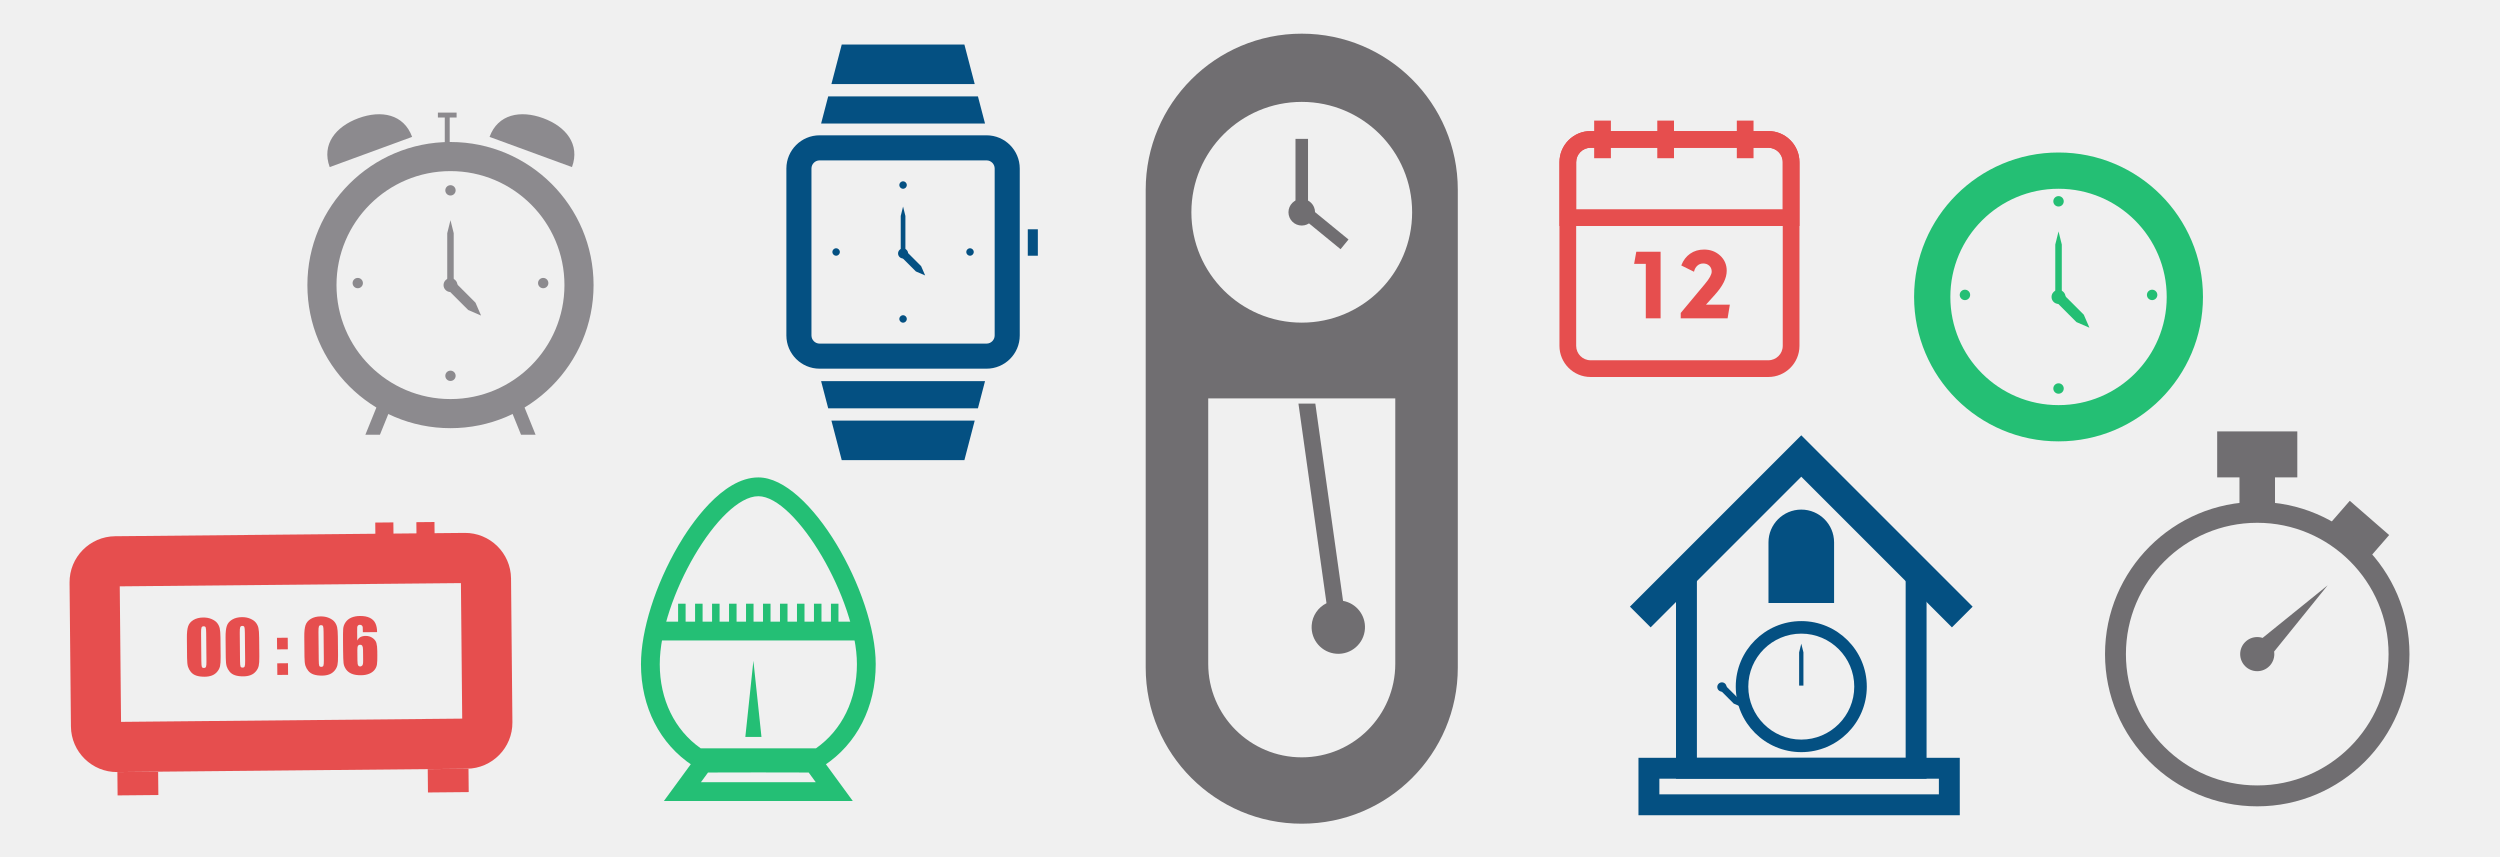
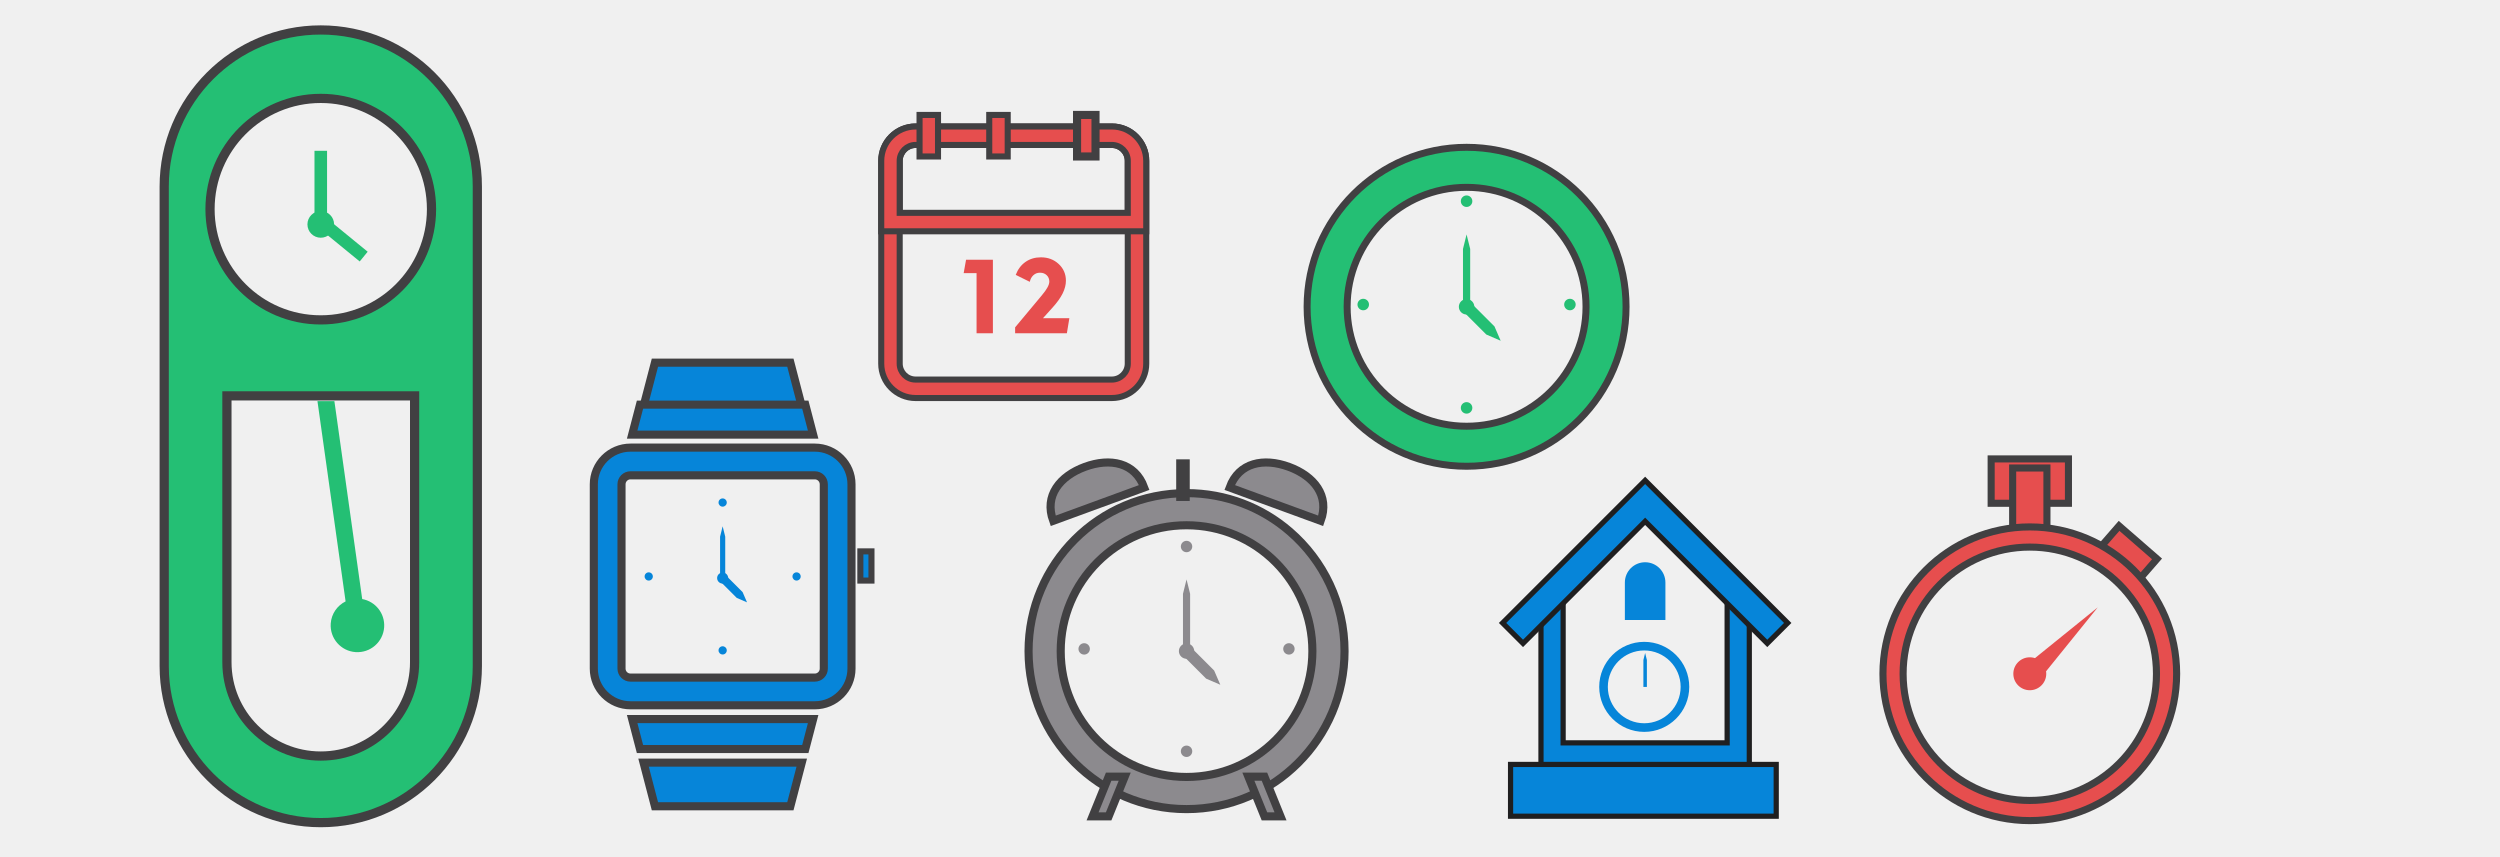
<svg xmlns="http://www.w3.org/2000/svg" id="master-artboard" viewBox="0 0 1361.909 466.473" version="1.1" x="0px" y="0px" width="1361.909px" height="466.473px" enable-background="new 0 0 1400 980">
  <rect id="ee-background" x="0" y="0" width="1361.909" height="466.473" style="fill: white; fill-opacity: 0; pointer-events: none;" />
-   <g transform="matrix(1, 0, 0, 1, 351.2864, 62.0747)">
-     <path d="M 856.555 172.937 H 900.203 V 197.986 H 856.555 V 172.937 Z" style="fill: rgb(112, 110, 113);" />
-     <path d="M 919.936 218.103 H 948.37 V 234.419 H 919.936 V 218.103 Z" transform="matrix(0.7542 0.6566 -0.6566 0.7542 378.1782 -557.7848)" style="fill: rgb(112, 110, 113);" />
-     <path d="M 868.7 178.061 H 888.056 V 220.379 H 868.7 V 178.061 Z" style="fill: rgb(112, 110, 113);" />
-     <path d="M878.379,377.19c-45.726,0-82.927-37.2-82.927-82.925s37.201-82.927,82.927-82.927s82.926,37.202,82.926,82.927    S924.104,377.19,878.379,377.19z M878.379,222.724c-39.45,0-71.542,32.093-71.542,71.541c0,39.448,32.092,71.539,71.542,71.539    c39.445,0,71.539-32.091,71.539-71.539C949.918,254.816,917.824,222.724,878.379,222.724z" style="fill: rgb(112, 110, 113);" />
-     <path d="M 916.738 256.78 L 876.84 289.035 L 880.66 292.859 L 884.485 296.684 Z" style="fill: rgb(112, 110, 113);" />
-     <path d="M 887.675 294.265 A 9.298 9.298 0 0 1 878.377 303.563 A 9.298 9.298 0 0 1 869.079 294.265 A 9.298 9.298 0 0 1 878.377 284.967 A 9.298 9.298 0 0 1 887.675 294.265 Z" style="fill: rgb(112, 110, 113);" />
+   <g transform="matrix(0.9646662, 0, 0, 0.9646662, 258.4171, 83.17626)">
+     <path d="M 856.555 172.937 H 900.203 V 197.986 H 856.555 V 172.937 Z" style="fill: rgb(230, 78, 78); stroke: rgb(65, 64, 66); stroke-width: 4;" />
+     <path d="M 919.936 218.103 H 948.37 V 234.419 H 919.936 V 218.103 Z" transform="matrix(0.7542 0.6566 -0.6566 0.7542 378.1782 -557.7848)" style="fill: rgb(230, 78, 78); stroke: rgb(65, 64, 66); stroke-width: 4;" />
+     <path d="M 868.7 178.061 H 888.056 V 220.379 H 868.7 V 178.061 Z" style="fill: rgb(230, 78, 78); stroke: rgb(65, 64, 66); stroke-width: 4;" />
+     <path d="M878.379,377.19c-45.726,0-82.927-37.2-82.927-82.925s37.201-82.927,82.927-82.927s82.926,37.202,82.926,82.927    S924.104,377.19,878.379,377.19z M878.379,222.724c-39.45,0-71.542,32.093-71.542,71.541c0,39.448,32.092,71.539,71.542,71.539    c39.445,0,71.539-32.091,71.539-71.539C949.918,254.816,917.824,222.724,878.379,222.724z" style="fill: rgb(230, 78, 78); stroke: rgb(65, 64, 66); stroke-width: 4;" />
+     <path d="M 916.738 256.78 L 876.84 289.035 L 880.66 292.859 L 884.485 296.684 Z" style="fill: rgb(230, 78, 78); stroke: rgb(65, 64, 66); stroke-width: 0;" />
+     <path d="M 887.675 294.265 A 9.298 9.298 0 0 1 878.377 303.563 A 9.298 9.298 0 0 1 869.079 294.265 A 9.298 9.298 0 0 1 878.377 284.967 A 9.298 9.298 0 0 1 887.675 294.265 Z" style="fill: rgb(230, 78, 78); stroke: rgb(65, 64, 66); stroke-width: 0;" />
+     <path d="M 894.272 278.18" style="fill: rgb(230, 78, 78); fill-opacity: 1; stroke: rgb(65, 64, 66); stroke-opacity: 1; stroke-width: 0; paint-order: fill;" />
  </g>
-   <path d="M 371.92 709.775 L 367.033 755.88 L 371.92 755.88 L 376.808 755.88 Z" transform="matrix(0.8992447, 0, 0, 0.8992447, 75.97645, -278.27)" style="fill: rgb(36, 191, 117);" />
-   <path d="M413.291,774.162h-76.751l-1.423-0.937c-19.896-13.082-31.306-35.465-31.306-61.407c0-20.426,8.667-47.949,22.619-71.826    c7.26-12.424,26.517-41.322,48.487-41.322c31.382,0,71.105,70.154,71.105,113.148c0,25.942-11.411,48.325-31.307,61.407    L413.291,774.162z M339.993,762.775h69.846c15.783-11.061,24.797-29.531,24.797-50.957c0-38.995-36.837-101.763-59.72-101.763    c-23.441,0-59.72,61.818-59.72,101.763C315.196,733.242,324.21,751.713,339.993,762.775z" transform="matrix(0.8992447, 0, 0, 0.8992447, 75.97645, -278.27)" style="fill: rgb(36, 191, 117);" />
-   <path d="M432.139,794.7H317.692l20.946-28.631l36.267-0.073l36.289,0.073L432.139,794.7z M340.128,783.315h69.575l-4.296-5.873    l-30.502-0.061l-30.48,0.061L340.128,783.315z" transform="matrix(0.8992447, 0, 0, 0.8992447, 75.97645, -278.27)" style="fill: rgb(36, 191, 117);" />
-   <path d="M 311.896 686.054 H 437.856 V 697.44 H 311.896 V 686.054 Z" transform="matrix(0.8992447, 0, 0, 0.8992447, 75.97645, -278.27)" style="fill: rgb(36, 191, 117);" />
-   <path d="M 326.301 675.174 H 330.855 V 688.146 H 326.301 V 675.174 Z" transform="matrix(0.8992447, 0, 0, 0.8992447, 75.97645, -278.27)" style="fill: rgb(36, 191, 117);" />
-   <path d="M 336.589 675.174 H 341.143 V 688.146 H 336.589 V 675.174 Z" transform="matrix(0.8992447, 0, 0, 0.8992447, 75.97645, -278.27)" style="fill: rgb(36, 191, 117);" />
-   <path d="M 346.878 675.174 H 351.433 V 688.146 H 346.878 V 675.174 Z" transform="matrix(0.8992447, 0, 0, 0.8992447, 75.97645, -278.27)" style="fill: rgb(36, 191, 117);" />
-   <path d="M 357.167 675.174 H 361.721 V 688.146 H 357.167 V 675.174 Z" transform="matrix(0.8992447, 0, 0, 0.8992447, 75.97645, -278.27)" style="fill: rgb(36, 191, 117);" />
-   <path d="M 367.455 675.174 H 372.009 V 688.146 H 367.455 V 675.174 Z" transform="matrix(0.8992447, 0, 0, 0.8992447, 75.97645, -278.27)" style="fill: rgb(36, 191, 117);" />
-   <path d="M 377.744 675.174 H 382.298 V 688.146 H 377.744 V 675.174 Z" transform="matrix(0.8992447, 0, 0, 0.8992447, 75.97645, -278.27)" style="fill: rgb(36, 191, 117);" />
-   <path d="M 388.032 675.174 H 392.587 V 688.146 H 388.032 V 675.174 Z" transform="matrix(0.8992447, 0, 0, 0.8992447, 75.97645, -278.27)" style="fill: rgb(36, 191, 117);" />
-   <path d="M 398.32 675.174 H 402.875 V 688.146 H 398.32 V 675.174 Z" transform="matrix(0.8992447, 0, 0, 0.8992447, 75.97645, -278.27)" style="fill: rgb(36, 191, 117);" />
-   <path d="M 408.608 675.174 H 413.162 V 688.146 H 408.608 V 675.174 Z" transform="matrix(0.8992447, 0, 0, 0.8992447, 75.97645, -278.27)" style="fill: rgb(36, 191, 117);" />
-   <path d="M 418.897 675.174 H 423.451 V 688.146 H 418.897 V 675.174 Z" transform="matrix(0.8992447, 0, 0, 0.8992447, 75.97645, -278.27)" style="fill: rgb(36, 191, 117);" />
-   <g transform="matrix(1, 0, 0, 1, -347.0539, 111.4523)">
-     <path d="M601.385,307.327l-190.406,1.814c-13.811,0.131-25.154-10.999-25.286-24.811l-0.747-78.377     c-0.131-13.812,10.998-25.155,24.809-25.287l190.407-1.813c13.811-0.131,25.154,10.997,25.286,24.809l0.747,78.377     C626.326,295.853,615.197,307.196,601.385,307.327z M412.996,281.796l185.852-1.772l-0.703-73.823l-185.853,1.77L412.996,281.796     z" style="fill: rgb(230, 78, 78);" />
+   <path d="M 685.35 473.973 A 7.24 7.24 0 0 1 678.11 481.213 A 7.24 7.24 0 0 1 670.87 473.973 A 7.24 7.24 0 0 1 678.11 466.733 A 7.24 7.24 0 0 1 685.35 473.973 Z" transform="matrix(1.003336, 0, 0, 1.003336, -505.6302, -353.3134)" style="fill: rgb(36, 191, 116);" />
+   <path d="M 699.252 494.097 L 674.696 474.013 L 674.696 434 L 681.527 434 L 681.527 470.775 L 703.578 488.808 Z" transform="matrix(1.003336, 0, 0, 1.003336, -505.6302, -353.3134)" style="fill: rgb(36, 191, 116);" />
+   <path d="M678.11,376.681c-46.951,0-85.009,38.06-85.009,85.01v71.834v116.691v71.836c0,46.95,38.059,85.01,85.009,85.01   c46.952,0,85.01-38.06,85.01-85.01v-71.836V533.525v-71.834C763.12,414.74,725.062,376.681,678.11,376.681z M729.061,719.962   c0,28.14-22.812,50.951-50.951,50.951s-50.951-22.812-50.951-50.951v-144.6h101.901V719.962z M678.11,534.103   c-33.208,0-60.127-26.922-60.127-60.129c0-33.21,26.92-60.129,60.127-60.129c33.209,0,60.13,26.919,60.13,60.129   C738.24,507.181,711.319,534.103,678.11,534.103z" transform="matrix(1.003336, 0, 0, 1.003336, -505.6302, -361.6186)" style="fill: rgb(36, 191, 116); stroke: rgb(65, 64, 66); stroke-width: 5;" />
+   <path d="M700.61,685.675l-15.105-107.464h-9.199l15.283,108.736c-4.496,2.226-7.722,6.703-8.078,12.066   c-0.531,8.012,5.533,14.939,13.545,15.469c8.013,0.534,14.937-5.53,15.471-13.543C713.022,693.479,707.799,686.967,700.61,685.675z   " transform="matrix(1.003336, 0, 0, 1.003336, -505.6302, -361.6186)" style="fill: rgb(36, 191, 116);" />
+   <path d="M1124.236,380.752c-50.469,0-91.383,40.913-91.383,91.382s40.914,91.382,91.383,91.382    c50.468,0,91.382-40.913,91.382-91.382S1174.704,380.752,1124.236,380.752z M1124.236,540.578    c-37.8,0-68.444-30.642-68.444-68.444c0-37.802,30.645-68.443,68.444-68.443s68.443,30.641,68.443,68.443    C1192.68,509.937,1162.036,540.578,1124.236,540.578z" transform="matrix(0.9507042, 0, 0, 0.9507042, -269.8756, -281.7373)" style="fill: rgb(36, 191, 116); stroke: rgb(65, 64, 66); stroke-width: 4;" />
+   <path d="M 1128.665 472.134 A 4.429 4.429 0 0 1 1124.236 476.563 A 4.429 4.429 0 0 1 1119.807 472.134 A 4.429 4.429 0 0 1 1124.236 467.705 A 4.429 4.429 0 0 1 1128.665 472.134 Z" transform="matrix(0.9507042, 0, 0, 0.9507042, -269.8756, -281.7373)" style="fill: rgb(36, 191, 116); stroke: rgb(65, 64, 66); stroke-width: 0;" />
+   <path d="M1127.536,411.634c0,1.821-1.479,3.3-3.3,3.3c-1.819,0-3.301-1.479-3.301-3.3c0-1.819,1.481-3.298,3.301-3.298    C1126.058,408.336,1127.536,409.814,1127.536,411.634z" transform="matrix(0.9507042, 0, 0, 0.9507042, -269.8756, -281.7373)" style="fill: rgb(36, 191, 116); stroke: rgb(65, 64, 66); stroke-width: 0;" />
+   <path d="M1127.536,530.068c0,1.821-1.479,3.3-3.3,3.3c-1.819,0-3.301-1.479-3.301-3.3s1.481-3.298,3.301-3.298    C1126.058,526.771,1127.536,528.247,1127.536,530.068z" transform="matrix(0.9507042, 0, 0, 0.9507042, -269.8756, -281.7373)" style="fill: rgb(36, 191, 116); stroke: rgb(65, 64, 66); stroke-width: 0;" />
+   <path d="M1183.455,474.149c-1.823,0-3.3-1.477-3.3-3.3c0-1.819,1.477-3.296,3.3-3.296c1.819,0,3.296,1.477,3.296,3.296    C1186.751,472.672,1185.274,474.149,1183.455,474.149z" transform="matrix(0.9507042, 0, 0, 0.9507042, -269.8756, -281.7373)" style="fill: rgb(36, 191, 116); stroke: rgb(65, 64, 66); stroke-width: 0;" />
+   <path d="M1065.021,474.149c-1.824,0-3.301-1.477-3.301-3.3c0-1.819,1.477-3.296,3.301-3.296c1.818,0,3.295,1.477,3.295,3.296    C1068.316,472.672,1066.84,474.149,1065.021,474.149z" transform="matrix(0.9507042, 0, 0, 0.9507042, -269.8756, -281.7373)" style="fill: rgb(36, 191, 116); stroke: rgb(65, 64, 66); stroke-width: 0;" />
+   <path d="M 1124.236 430.674 L 1122.173 438.995 L 1122.173 470.851 L 1124.236 470.851 L 1126.3 470.851 L 1126.3 438.995 Z" transform="matrix(0.9507042, 0, 0, 0.9507042, -269.8756, -281.7373)" style="fill: rgb(36, 191, 116); stroke: rgb(65, 64, 66); stroke-width: 0;" />
+   <path d="M 1143.77 491.599 L 1140.219 483.382 L 1126.836 469.999 L 1124.503 472.33 L 1122.173 474.665 L 1135.555 488.045 Z" transform="matrix(0.9507042, 0, 0, 0.9507042, -269.8756, -281.7373)" style="fill: rgb(36, 191, 116); stroke: rgb(65, 64, 66); stroke-width: 0;" />
+   <path d="M 262.333 387.728 C 219.283 387.728 184.382 422.628 184.382 465.679 C 184.382 508.729 219.282 543.629 262.333 543.629 C 305.383 543.629 340.284 508.729 340.284 465.679 C 340.283 442.113 329.826 420.99 313.299 406.697 C 299.633 394.878 281.818 387.728 262.333 387.728 Z M 262.333 527.771 C 228.041 527.771 200.242 499.971 200.242 465.678 C 200.242 431.385 228.041 403.585 262.333 403.585 C 296.625 403.585 324.424 431.385 324.424 465.678 C 324.424 499.971 296.625 527.771 262.333 527.771 Z" transform="matrix(1.104116, 0, 0, 1.104116, 356.7402, -159.459)" style="fill: rgb(140, 138, 142); stroke: rgb(65, 64, 66); stroke-width: 4;" />
+   <path d="M 266.111 465.678 A 3.778 3.778 0 0 1 262.333 469.456 A 3.778 3.778 0 0 1 258.555 465.678 A 3.778 3.778 0 0 1 262.333 461.9 A 3.778 3.778 0 0 1 266.111 465.678 Z" transform="matrix(1.104116, 0, 0, 1.104116, 356.7402, -159.459)" style="fill: rgb(140, 138, 142); stroke: rgb(65, 64, 66); stroke-width: 0;" />
+   <path d="M 265.146 414.071 A 2.814 2.814 0 0 1 262.332 416.885 A 2.814 2.814 0 0 1 259.518 414.071 A 2.814 2.814 0 0 1 262.332 411.257 A 2.814 2.814 0 0 1 265.146 414.071 Z" transform="matrix(1.104116, 0, 0, 1.104116, 356.7402, -159.459)" style="fill: rgb(140, 138, 142); stroke: rgb(65, 64, 66); stroke-width: 0;" />
+   <path d="M 265.146 515.098 A 2.814 2.814 0 0 1 262.332 517.912 A 2.814 2.814 0 0 1 259.518 515.098 A 2.814 2.814 0 0 1 262.332 512.284 A 2.814 2.814 0 0 1 265.146 515.098 Z" transform="matrix(1.104116, 0, 0, 1.104116, 356.7402, -159.459)" style="fill: rgb(140, 138, 142); stroke: rgb(65, 64, 66); stroke-width: 0;" />
+   <path d="M312.846,467.397c-1.554,0-2.814-1.258-2.814-2.815c0-1.552,1.26-2.811,2.814-2.811s2.813,1.258,2.813,2.811    C315.659,466.139,314.399,467.397,312.846,467.397z" transform="matrix(1.104116, 0, 0, 1.104116, 356.7402, -159.459)" style="fill: rgb(140, 138, 142); stroke: rgb(65, 64, 66); stroke-width: 0;" />
+   <path d="M211.82,467.397c-1.554,0-2.814-1.258-2.814-2.815c0-1.552,1.26-2.811,2.814-2.811c1.552,0,2.813,1.258,2.813,2.811    C214.633,466.139,213.372,467.397,211.82,467.397z" transform="matrix(1.104116, 0, 0, 1.104116, 356.7402, -159.459)" style="fill: rgb(140, 138, 142); stroke: rgb(65, 64, 66); stroke-width: 0;" />
+   <path d="M 262.333 430.313 L 260.571 437.41 L 260.571 464.584 L 262.333 464.584 L 264.095 464.584 L 264.095 437.41 Z" transform="matrix(1.104116, 0, 0, 1.104116, 356.7402, -159.459)" style="fill: rgb(140, 138, 142); stroke: rgb(65, 64, 66); stroke-width: 0;" />
+   <path d="M 278.994 482.281 L 275.965 475.274 L 264.55 463.857 L 262.56 465.846 L 260.571 467.838 L 271.987 479.25 Z" transform="matrix(1.104116, 0, 0, 1.104116, 356.7402, -159.459)" style="fill: rgb(140, 138, 142); stroke: rgb(65, 64, 66); stroke-width: 0;" />
+   <path d="M212.239,374.752c-12.398,4.546-20.244,14.248-15.702,26.646l44.901-16.451     C236.896,372.549,224.638,370.209,212.239,374.752z" transform="matrix(1.104116, 0, 0, 1.104116, 356.7402, -159.459)" style="fill: rgb(140, 138, 142); stroke: rgb(65, 64, 66); stroke-width: 4;" />
+   <path d="M312.823,374.752c12.398,4.546,20.244,14.248,15.701,26.646l-44.902-16.451     C288.165,372.549,300.423,370.209,312.823,374.752z" transform="matrix(1.104116, 0, 0, 1.104116, 356.7402, -159.459)" style="fill: rgb(140, 138, 142); stroke: rgb(65, 64, 66); stroke-width: 4;" />
+   <path d="M 308.7 547.209 L 300.771 547.209 L 292.841 527.631 L 300.771 527.631 Z" transform="matrix(1.104116, 0, 0, 1.104116, 356.7402, -159.459)" style="fill: rgb(140, 138, 142); stroke: rgb(65, 64, 66); stroke-width: 4;" />
+   <path d="M 215.965 547.209 L 223.896 547.209 L 231.823 527.631 L 223.896 527.631 Z" transform="matrix(1.104116, 0, 0, 1.104116, 356.7402, -159.459)" style="fill: rgb(140, 138, 142); stroke: rgb(65, 64, 66); stroke-width: 4;" />
+   <path d="M 259.227 373.056 H 261.913 V 389.59 H 259.227 V 373.056 Z" transform="matrix(1.104116, 0, 0, 1.104116, 356.7402, -159.459)" style="fill: rgb(140, 138, 142); stroke: rgb(65, 64, 66); stroke-width: 4;" />
+   <path d="M950.233,768.078c-19.68,0-35.693-16.012-35.693-35.694s16.014-35.694,35.693-35.694    c19.683,0,35.697,16.012,35.697,35.694S969.916,768.078,950.233,768.078z M950.233,703.521c-15.913,0-28.862,12.947-28.862,28.862    c0,15.916,12.949,28.862,28.862,28.862c15.916,0,28.865-12.946,28.865-28.862C979.099,716.469,966.149,703.521,950.233,703.521z" transform="matrix(0.6870856, 0, 0, 0.6870856, 242.8281, -129.0329)" style="fill: rgb(6, 133, 217); stroke: rgb(31, 31, 32); stroke-width: 0; paint-order: stroke;" />
+   <path d="M 950.233 708.999 L 949.06 713.73 L 949.06 731.849 L 950.233 731.849 L 951.408 731.849 L 951.408 713.73 Z" transform="matrix(0.8106002, 0, 0, 0.8106002, 125.9502, -219.0032)" style="fill: rgb(6, 133, 217); stroke: rgb(31, 31, 32); stroke-width: 0; paint-order: stroke;" />
+   <path d="M 1018.481 782.549 L 881.988 782.549 L 881.988 669.537 L 893.373 669.537 L 893.373 771.162 L 1007.096 771.162 L 1007.096 673.547 L 1018.481 673.547 Z" transform="matrix(0.8106002, 0, 0, 0.8106002, 125.9502, -219.0032)" style="fill: rgb(6, 133, 217); stroke: rgb(31, 31, 32); stroke-width: 7; paint-order: stroke;" />
+   <path d="M 950.233 618.039 L 1032.3 700.105 L 1043.579 688.826 L 950.233 595.482 L 856.89 688.826 L 868.167 700.105 Z" transform="matrix(0.8106002, 0, 0, 0.8106002, 125.9502, -219.0032)" style="fill: rgb(6, 133, 217); stroke: rgb(31, 31, 32); stroke-width: 7; paint-order: stroke;" />
+   <path d="M950.233,635.949c-9.869,0-17.867,8.001-17.867,17.868v33.021h35.738v-33.021    C968.104,643.95,960.103,635.949,950.233,635.949z" transform="matrix(0.6180799, 0, 0, 0.6180799, 308.8897, -86.77297)" style="fill: rgb(6, 133, 217); stroke: rgb(31, 31, 32); stroke-width: 0; paint-order: stroke;" />
+   <path d="M 1036.578 802.453 L 861.54 802.453 L 861.54 771.162 L 1036.578 771.162 L 1036.578 802.453 Z" transform="matrix(-0.8106002, 0, 0, 0.8106002, 1664.565, -207.2466)" style="fill: rgb(6, 133, 217); stroke: rgb(31, 31, 32); stroke-width: 7; paint-order: stroke;" />
+   <g transform="matrix(1.104116, 0, 0, 1.104116, -115.2349, -233.1864)">
+     <path d="M460.921,493.681c-1.507,0-2.729,1.219-2.729,2.726c0,1.51,1.222,2.729,2.729,2.729s2.728-1.22,2.728-2.729     C463.648,494.899,462.428,493.681,460.921,493.681z" style="fill: rgb(6, 133, 217); stroke: rgb(65, 64, 66); stroke-width: 0;" />
+     <path d="M462.952,459.143c0,1.124-0.91,2.035-2.033,2.035c-1.121,0-2.031-0.912-2.031-2.035c0-1.121,0.911-2.03,2.031-2.03     C462.042,457.113,462.952,458.022,462.952,459.143z" style="fill: rgb(6, 133, 217); stroke: rgb(65, 64, 66); stroke-width: 0;" />
+     <path d="M 462.952 532.092 A 2.032 2.032 0 0 1 460.92 534.124 A 2.032 2.032 0 0 1 458.888 532.092 A 2.032 2.032 0 0 1 460.92 530.06 A 2.032 2.032 0 0 1 462.952 532.092 Z" style="fill: rgb(6, 133, 217); stroke: rgb(65, 64, 66); stroke-width: 0;" />
+     <path d="M497.395,497.649c-1.122,0-2.032-0.909-2.032-2.034c0-1.121,0.911-2.028,2.032-2.028c1.121,0,2.031,0.907,2.031,2.028     C499.426,496.74,498.516,497.649,497.395,497.649z" style="fill: rgb(6, 133, 217); stroke: rgb(65, 64, 66); stroke-width: 0;" />
+     <path d="M424.446,497.649c-1.122,0-2.031-0.909-2.031-2.034c0-1.121,0.91-2.028,2.031-2.028c1.121,0,2.032,0.907,2.032,2.028     C426.478,496.74,425.567,497.649,424.446,497.649z" style="fill: rgb(6, 133, 217); stroke: rgb(65, 64, 66); stroke-width: 0;" />
+     <path d="M 460.921 470.871 L 459.648 475.997 L 459.648 495.618 L 460.921 495.618 L 462.193 495.618 L 462.193 475.997 Z" style="fill: rgb(6, 133, 217); stroke: rgb(65, 64, 66); stroke-width: 0;" />
+     <path d="M 472.951 508.396 L 470.765 503.336 L 462.521 495.093 L 461.084 496.529 L 459.648 497.968 L 467.891 506.209 Z" style="fill: rgb(6, 133, 217); stroke: rgb(65, 64, 66); stroke-width: 0;" />
  </g>
-   <path d="M 411.039 309.036 H 433.241 V 321.739 H 411.039 V 309.036 Z" transform="matrix(1, -0.009500002, 0.009500002, 1, -350.0313, 115.4772)" style="fill: rgb(230, 78, 78);" />
-   <path d="M 580.11 307.423 H 602.312 V 320.128 H 580.11 V 307.423 Z" transform="matrix(1, -0.009500002, 0.009500002, 1, -350.0151, 117.0965)" style="fill: rgb(230, 78, 78);" />
-   <path d="M467.155,235.968l0.098,10.365c0.023,2.355-0.089,4.072-0.335,5.148c-0.246,1.076-0.768,2.088-1.564,3.028     c-0.797,0.941-1.763,1.624-2.899,2.042c-1.134,0.42-2.405,0.64-3.813,0.653c-1.856,0.018-3.4-0.185-4.632-0.6     c-1.232-0.416-2.217-1.077-2.956-1.979c-0.739-0.901-1.265-1.851-1.582-2.853c-0.316-1.003-0.485-2.595-0.506-4.784     l-0.102-10.846c-0.028-2.853,0.198-4.992,0.678-6.416c0.478-1.425,1.447-2.575,2.902-3.445c1.457-0.872,3.229-1.319,5.314-1.338     c1.701-0.016,3.228,0.267,4.578,0.852c1.349,0.581,2.359,1.299,3.034,2.148c0.673,0.852,1.133,1.812,1.38,2.884     C466.998,231.901,467.132,233.613,467.155,235.968z M459.375,233.433c-0.016-1.65-0.106-2.685-0.269-3.096     c-0.165-0.416-0.541-0.618-1.13-0.611c-0.575,0.004-0.954,0.229-1.135,0.669c-0.181,0.443-0.265,1.466-0.25,3.065l0.145,15.164     c0.019,1.804,0.115,2.889,0.291,3.26c0.176,0.369,0.553,0.549,1.129,0.545c0.576-0.007,0.951-0.225,1.125-0.663     c0.176-0.438,0.255-1.417,0.241-2.939L459.375,233.433z" transform="matrix(1, 0, 0, 1, -347.0539, 111.4523)" style="fill: rgb(230, 78, 78);" />
-   <path d="M488.229,235.768l0.098,10.365c0.023,2.355-0.088,4.071-0.334,5.148c-0.246,1.076-0.768,2.086-1.564,3.029     c-0.798,0.94-1.764,1.621-2.899,2.041c-1.134,0.421-2.405,0.641-3.813,0.654c-1.856,0.018-3.399-0.184-4.631-0.603     c-1.231-0.414-2.218-1.074-2.956-1.977c-0.739-0.9-1.266-1.852-1.583-2.853c-0.315-1.003-0.485-2.595-0.506-4.783l-0.102-10.846     c-0.028-2.853,0.198-4.992,0.678-6.418c0.477-1.425,1.446-2.573,2.903-3.442c1.457-0.872,3.227-1.319,5.313-1.339     c1.701-0.016,3.228,0.267,4.578,0.849c1.349,0.583,2.359,1.299,3.034,2.151c0.673,0.852,1.133,1.813,1.381,2.884     C488.072,231.701,488.206,233.413,488.229,235.768z M480.449,233.23c-0.015-1.65-0.105-2.682-0.269-3.095     s-0.541-0.616-1.129-0.612c-0.575,0.007-0.954,0.229-1.136,0.672c-0.181,0.442-0.263,1.463-0.249,3.062l0.145,15.164     c0.018,1.804,0.114,2.892,0.29,3.26c0.176,0.372,0.553,0.552,1.129,0.545c0.576-0.004,0.95-0.225,1.125-0.661     c0.175-0.438,0.256-1.418,0.242-2.942L480.449,233.23z" transform="matrix(1, 0, 0, 1, -347.0539, 111.4523)" style="fill: rgb(230, 78, 78);" />
-   <path d="M503.796,235.948l0.06,6.313l-5.853,0.056l-0.06-6.313L503.796,235.948z M503.929,249.845l0.061,6.333l-5.853,0.056     l-0.062-6.333L503.929,249.845z" transform="matrix(1, 0, 0, 1, -347.0539, 111.4523)" style="fill: rgb(230, 78, 78);" />
-   <path d="M531.107,235.361l0.098,10.365c0.023,2.355-0.089,4.069-0.334,5.146c-0.246,1.077-0.768,2.089-1.564,3.029     c-0.797,0.94-1.764,1.623-2.899,2.044c-1.133,0.417-2.404,0.638-3.812,0.651c-1.856,0.018-3.4-0.185-4.632-0.6     c-1.232-0.416-2.218-1.077-2.957-1.979c-0.738-0.9-1.265-1.85-1.582-2.853c-0.316-1.002-0.485-2.595-0.506-4.783l-0.102-10.845     c-0.028-2.853,0.198-4.993,0.678-6.416c0.477-1.426,1.446-2.575,2.903-3.445c1.457-0.872,3.228-1.319,5.314-1.338     c1.702-0.016,3.228,0.269,4.576,0.852c1.349,0.58,2.36,1.298,3.035,2.148c0.673,0.852,1.133,1.812,1.379,2.884     C530.95,231.292,531.083,233.006,531.107,235.361z M523.328,232.823c-0.015-1.65-0.105-2.684-0.269-3.095     c-0.164-0.416-0.54-0.618-1.129-0.611c-0.575,0.004-0.954,0.229-1.135,0.671c-0.182,0.44-0.264,1.463-0.25,3.063l0.145,15.164     c0.018,1.803,0.114,2.889,0.291,3.259c0.175,0.37,0.552,0.55,1.128,0.545c0.576-0.006,0.95-0.224,1.125-0.662     c0.174-0.438,0.255-1.417,0.241-2.94L523.328,232.823z" transform="matrix(1, 0, 0, 1, -347.0539, 111.4523)" style="fill: rgb(230, 78, 78);" />
-   <path d="M552.485,232.891l-7.754,0.073c-0.013-1.445-0.038-2.357-0.074-2.735c-0.037-0.374-0.192-0.689-0.469-0.943     c-0.279-0.253-0.654-0.375-1.127-0.372c-0.397,0.004-0.721,0.127-0.975,0.374c-0.254,0.244-0.398,0.56-0.432,0.943     c-0.036,0.382-0.047,1.156-0.037,2.321l0.048,4.952c0.389-0.834,0.964-1.465,1.729-1.887c0.763-0.423,1.708-0.639,2.834-0.65     c1.42-0.013,2.678,0.355,3.773,1.116c1.094,0.756,1.794,1.67,2.099,2.742c0.304,1.074,0.466,2.524,0.483,4.354l0.023,2.475     c0.021,2.177-0.047,3.794-0.203,4.859c-0.158,1.065-0.592,2.05-1.307,2.959c-0.713,0.908-1.698,1.619-2.954,2.128     c-1.255,0.512-2.722,0.776-4.397,0.792c-2.086,0.021-3.797-0.25-5.134-0.816c-1.336-0.563-2.372-1.381-3.104-2.457     c-0.732-1.072-1.167-2.204-1.298-3.394c-0.134-1.189-0.216-3.496-0.248-6.927l-0.041-4.299c-0.036-3.698-0.005-6.173,0.092-7.42     c0.096-1.248,0.529-2.431,1.299-3.552c0.77-1.121,1.827-1.966,3.173-2.535c1.345-0.569,2.899-0.863,4.666-0.878     c2.175-0.022,3.964,0.313,5.365,1.005c1.401,0.689,2.409,1.67,3.022,2.945C552.15,229.339,552.466,230.947,552.485,232.891z      M544.823,242.657c-0.009-1.101-0.139-1.853-0.384-2.259c-0.248-0.407-0.646-0.609-1.197-0.603     c-0.537,0.004-0.929,0.203-1.173,0.596c-0.248,0.392-0.365,1.156-0.354,2.295l0.054,5.624c0.014,1.37,0.14,2.266,0.38,2.687     c0.241,0.418,0.637,0.625,1.188,0.621c0.332-0.005,0.676-0.169,1.032-0.5c0.354-0.327,0.525-1.21,0.511-2.644L544.823,242.657z" transform="matrix(1, 0, 0, 1, -347.0539, 111.4523)" style="fill: rgb(230, 78, 78);" />
-   <path d="M 551.488 173.197 H 561.355 V 182.306 H 551.488 V 173.197 Z" transform="matrix(1, -0.009500002, 0.009500002, 1, -348.7091, 116.7194)" style="fill: rgb(230, 78, 78);" />
-   <path d="M 573.879 172.984 H 583.747 V 182.093 H 573.879 V 172.984 Z" transform="matrix(1, -0.009500002, 0.009500002, 1, -348.7059, 116.9305)" style="fill: rgb(230, 78, 78);" />
-   <path d="M 685.35 473.973 A 7.24 7.24 0 0 1 678.11 481.213 A 7.24 7.24 0 0 1 670.87 473.973 A 7.24 7.24 0 0 1 678.11 466.733 A 7.24 7.24 0 0 1 685.35 473.973 Z" transform="matrix(1, 0, 0, 1, 31.03738, -358.3402)" style="fill: rgb(112, 110, 113);" />
-   <path d="M 699.252 494.097 L 674.696 474.013 L 674.696 434 L 681.527 434 L 681.527 470.775 L 703.578 488.808 Z" transform="matrix(1, 0, 0, 1, 31.03738, -358.3402)" style="fill: rgb(112, 110, 113);" />
-   <path d="M678.11,376.681c-46.951,0-85.009,38.06-85.009,85.01v71.834v116.691v71.836c0,46.95,38.059,85.01,85.009,85.01   c46.952,0,85.01-38.06,85.01-85.01v-71.836V533.525v-71.834C763.12,414.74,725.062,376.681,678.11,376.681z M729.061,719.962   c0,28.14-22.812,50.951-50.951,50.951s-50.951-22.812-50.951-50.951v-144.6h101.901V719.962z M678.11,534.103   c-33.208,0-60.127-26.922-60.127-60.129c0-33.21,26.92-60.129,60.127-60.129c33.209,0,60.13,26.919,60.13,60.129   C738.24,507.181,711.319,534.103,678.11,534.103z" transform="matrix(1, 0, 0, 1, 31.03738, -358.3402)" style="fill: rgb(112, 110, 113);" />
-   <path d="M700.61,685.675l-15.105-107.464h-9.199l15.283,108.736c-4.496,2.226-7.722,6.703-8.078,12.066   c-0.531,8.012,5.533,14.939,13.545,15.469c8.013,0.534,14.937-5.53,15.471-13.543C713.022,693.479,707.799,686.967,700.61,685.675z   " transform="matrix(1, 0, 0, 1, 31.03738, -358.3402)" style="fill: rgb(112, 110, 113);" />
-   <path d="M1124.236,380.752c-50.469,0-91.383,40.913-91.383,91.382s40.914,91.382,91.383,91.382    c50.468,0,91.382-40.913,91.382-91.382S1174.704,380.752,1124.236,380.752z M1124.236,540.578    c-37.8,0-68.444-30.642-68.444-68.444c0-37.802,30.645-68.443,68.444-68.443s68.443,30.641,68.443,68.443    C1192.68,509.937,1162.036,540.578,1124.236,540.578z" transform="matrix(0.8610548, 0, 0, 0.8610548, 153.3856, -244.7726)" style="fill: rgb(36, 191, 116);" />
-   <path d="M 1128.665 472.134 A 4.429 4.429 0 0 1 1124.236 476.563 A 4.429 4.429 0 0 1 1119.807 472.134 A 4.429 4.429 0 0 1 1124.236 467.705 A 4.429 4.429 0 0 1 1128.665 472.134 Z" transform="matrix(0.8610548, 0, 0, 0.8610548, 153.3856, -244.7726)" style="fill: rgb(36, 191, 116);" />
-   <path d="M1127.536,411.634c0,1.821-1.479,3.3-3.3,3.3c-1.819,0-3.301-1.479-3.301-3.3c0-1.819,1.481-3.298,3.301-3.298    C1126.058,408.336,1127.536,409.814,1127.536,411.634z" transform="matrix(0.8610548, 0, 0, 0.8610548, 153.3856, -244.7726)" style="fill: rgb(36, 191, 116);" />
-   <path d="M1127.536,530.068c0,1.821-1.479,3.3-3.3,3.3c-1.819,0-3.301-1.479-3.301-3.3s1.481-3.298,3.301-3.298    C1126.058,526.771,1127.536,528.247,1127.536,530.068z" transform="matrix(0.8610548, 0, 0, 0.8610548, 153.3856, -244.7726)" style="fill: rgb(36, 191, 116);" />
-   <path d="M1183.455,474.149c-1.823,0-3.3-1.477-3.3-3.3c0-1.819,1.477-3.296,3.3-3.296c1.819,0,3.296,1.477,3.296,3.296    C1186.751,472.672,1185.274,474.149,1183.455,474.149z" transform="matrix(0.8610548, 0, 0, 0.8610548, 153.3856, -244.7726)" style="fill: rgb(36, 191, 116);" />
-   <path d="M1065.021,474.149c-1.824,0-3.301-1.477-3.301-3.3c0-1.819,1.477-3.296,3.301-3.296c1.818,0,3.295,1.477,3.295,3.296    C1068.316,472.672,1066.84,474.149,1065.021,474.149z" transform="matrix(0.8610548, 0, 0, 0.8610548, 153.3856, -244.7726)" style="fill: rgb(36, 191, 116);" />
-   <path d="M 1124.236 430.674 L 1122.173 438.995 L 1122.173 470.851 L 1124.236 470.851 L 1126.3 470.851 L 1126.3 438.995 Z" transform="matrix(0.8610548, 0, 0, 0.8610548, 153.3856, -244.7726)" style="fill: rgb(36, 191, 116);" />
-   <path d="M 1143.77 491.599 L 1140.219 483.382 L 1126.836 469.999 L 1124.503 472.33 L 1122.173 474.665 L 1135.555 488.045 Z" transform="matrix(0.8610548, 0, 0, 0.8610548, 153.3856, -244.7726)" style="fill: rgb(36, 191, 116);" />
-   <path d="M262.333,387.728c-43.05,0-77.951,34.9-77.951,77.951c0,43.05,34.9,77.95,77.951,77.95c43.05,0,77.951-34.9,77.951-77.95    C340.283,422.628,305.382,387.728,262.333,387.728z M262.333,527.771c-34.292,0-62.091-27.8-62.091-62.093    s27.799-62.093,62.091-62.093c34.292,0,62.091,27.8,62.091,62.093S296.625,527.771,262.333,527.771z" transform="matrix(1, 0, 0, 1, -16.92942, -310.3734)" style="fill: rgb(140, 138, 142);" />
-   <path d="M 266.111 465.678 A 3.778 3.778 0 0 1 262.333 469.456 A 3.778 3.778 0 0 1 258.555 465.678 A 3.778 3.778 0 0 1 262.333 461.9 A 3.778 3.778 0 0 1 266.111 465.678 Z" transform="matrix(1, 0, 0, 1, -16.92942, -310.3734)" style="fill: rgb(140, 138, 142);" />
-   <path d="M 265.146 414.071 A 2.814 2.814 0 0 1 262.332 416.885 A 2.814 2.814 0 0 1 259.518 414.071 A 2.814 2.814 0 0 1 262.332 411.257 A 2.814 2.814 0 0 1 265.146 414.071 Z" transform="matrix(1, 0, 0, 1, -16.92942, -310.3734)" style="fill: rgb(140, 138, 142);" />
-   <path d="M 265.146 515.098 A 2.814 2.814 0 0 1 262.332 517.912 A 2.814 2.814 0 0 1 259.518 515.098 A 2.814 2.814 0 0 1 262.332 512.284 A 2.814 2.814 0 0 1 265.146 515.098 Z" transform="matrix(1, 0, 0, 1, -16.92942, -310.3734)" style="fill: rgb(140, 138, 142);" />
-   <path d="M312.846,467.397c-1.554,0-2.814-1.258-2.814-2.815c0-1.552,1.26-2.811,2.814-2.811s2.813,1.258,2.813,2.811    C315.659,466.139,314.399,467.397,312.846,467.397z" transform="matrix(1, 0, 0, 1, -16.92942, -310.3734)" style="fill: rgb(140, 138, 142);" />
-   <path d="M211.82,467.397c-1.554,0-2.814-1.258-2.814-2.815c0-1.552,1.26-2.811,2.814-2.811c1.552,0,2.813,1.258,2.813,2.811    C214.633,466.139,213.372,467.397,211.82,467.397z" transform="matrix(1, 0, 0, 1, -16.92942, -310.3734)" style="fill: rgb(140, 138, 142);" />
-   <path d="M 262.333 430.313 L 260.571 437.41 L 260.571 464.584 L 262.333 464.584 L 264.095 464.584 L 264.095 437.41 Z" transform="matrix(1, 0, 0, 1, -16.92942, -310.3734)" style="fill: rgb(140, 138, 142);" />
-   <path d="M 278.994 482.281 L 275.965 475.274 L 264.55 463.857 L 262.56 465.846 L 260.571 467.838 L 271.987 479.25 Z" transform="matrix(1, 0, 0, 1, -16.92942, -310.3734)" style="fill: rgb(140, 138, 142);" />
-   <path d="M212.239,374.752c-12.398,4.546-20.244,14.248-15.702,26.646l44.901-16.451     C236.896,372.549,224.638,370.209,212.239,374.752z" transform="matrix(1, 0, 0, 1, -16.92942, -310.3734)" style="fill: rgb(140, 138, 142);" />
-   <path d="M312.823,374.752c12.398,4.546,20.244,14.248,15.701,26.646l-44.902-16.451     C288.165,372.549,300.423,370.209,312.823,374.752z" transform="matrix(1, 0, 0, 1, -16.92942, -310.3734)" style="fill: rgb(140, 138, 142);" />
-   <path d="M 308.7 547.209 L 300.771 547.209 L 292.841 527.631 L 300.771 527.631 Z" transform="matrix(1, 0, 0, 1, -16.92942, -310.3734)" style="fill: rgb(140, 138, 142);" />
-   <path d="M 215.965 547.209 L 223.896 547.209 L 231.823 527.631 L 223.896 527.631 Z" transform="matrix(1, 0, 0, 1, -16.92942, -310.3734)" style="fill: rgb(140, 138, 142);" />
-   <path d="M 255.476 371.712 H 265.667 V 374.396 H 255.476 V 371.712 Z" transform="matrix(1, 0, 0, 1, -16.92942, -310.3734)" style="fill: rgb(140, 138, 142);" />
-   <path d="M 259.227 373.056 H 261.913 V 389.59 H 259.227 V 373.056 Z" transform="matrix(1, 0, 0, 1, -16.92942, -310.3734)" style="fill: rgb(140, 138, 142);" />
-   <path d="M950.233,768.078c-19.68,0-35.693-16.012-35.693-35.694s16.014-35.694,35.693-35.694    c19.683,0,35.697,16.012,35.697,35.694S969.916,768.078,950.233,768.078z M950.233,703.521c-15.913,0-28.862,12.947-28.862,28.862    c0,15.916,12.949,28.862,28.862,28.862c15.916,0,28.865-12.946,28.865-28.862C979.099,716.469,966.149,703.521,950.233,703.521z" transform="matrix(1, 0, 0, 1, 31.03738, -358.3402)" style="fill: rgb(4, 80, 130);" />
-   <path d="M 909.512 732.58 A 2.52 2.52 0 0 1 906.992 735.1 A 2.52 2.52 0 0 1 904.472 732.58 A 2.52 2.52 0 0 1 906.992 730.06 A 2.52 2.52 0 0 1 909.512 732.58 Z" transform="matrix(1, 0, 0, 1, 31.03738, -358.3402)" style="fill: rgb(4, 80, 130);" />
-   <path d="M 950.233 708.999 L 949.06 713.73 L 949.06 731.849 L 950.233 731.849 L 951.408 731.849 L 951.408 713.73 Z" transform="matrix(1, 0, 0, 1, 31.03738, -358.3402)" style="fill: rgb(4, 80, 130);" />
-   <path d="M 918.104 743.651 L 916.083 738.977 L 908.472 731.365 L 907.144 732.69 L 905.82 734.019 L 913.43 741.628 Z" transform="matrix(1, 0, 0, 1, 31.03738, -358.3402)" style="fill: rgb(4, 80, 130);" />
-   <path d="M 950.233 618.039 L 1032.3 700.105 L 1043.579 688.826 L 950.233 595.482 L 856.89 688.826 L 868.167 700.105 Z" transform="matrix(1, 0, 0, 1, 31.03738, -358.3402)" style="fill: rgb(4, 80, 130);" />
-   <path d="M950.233,635.949c-9.869,0-17.867,8.001-17.867,17.868v33.021h35.738v-33.021    C968.104,643.95,960.103,635.949,950.233,635.949z" transform="matrix(1, 0, 0, 1, 31.03738, -358.3402)" style="fill: rgb(4, 80, 130);" />
-   <path d="M 1018.481 782.549 L 881.988 782.549 L 881.988 669.537 L 893.373 669.537 L 893.373 771.162 L 1007.096 771.162 L 1007.096 673.547 L 1018.481 673.547 Z" transform="matrix(1, 0, 0, 1, 31.03738, -358.3402)" style="fill: rgb(4, 80, 130);" />
-   <path d="M1036.578,802.453H861.54v-31.291h175.038V802.453z M872.926,791.067h152.268v-8.519H872.926V791.067z" transform="matrix(1, 0, 0, 1, 31.03738, -358.3402)" style="fill: rgb(4, 80, 130);" />
-   <g transform="matrix(1, 0, 0, 1, 31.03738, -358.3402)">
-     <path d="M460.921,493.681c-1.507,0-2.729,1.219-2.729,2.726c0,1.51,1.222,2.729,2.729,2.729s2.728-1.22,2.728-2.729     C463.648,494.899,462.428,493.681,460.921,493.681z" style="fill: rgb(4, 80, 130);" />
-     <path d="M462.952,459.143c0,1.124-0.91,2.035-2.033,2.035c-1.121,0-2.031-0.912-2.031-2.035c0-1.121,0.911-2.03,2.031-2.03     C462.042,457.113,462.952,458.022,462.952,459.143z" style="fill: rgb(4, 80, 130);" />
-     <path d="M 462.952 532.092 A 2.032 2.032 0 0 1 460.92 534.124 A 2.032 2.032 0 0 1 458.888 532.092 A 2.032 2.032 0 0 1 460.92 530.06 A 2.032 2.032 0 0 1 462.952 532.092 Z" style="fill: rgb(4, 80, 130);" />
-     <path d="M497.395,497.649c-1.122,0-2.032-0.909-2.032-2.034c0-1.121,0.911-2.028,2.032-2.028c1.121,0,2.031,0.907,2.031,2.028     C499.426,496.74,498.516,497.649,497.395,497.649z" style="fill: rgb(4, 80, 130);" />
-     <path d="M424.446,497.649c-1.122,0-2.031-0.909-2.031-2.034c0-1.121,0.91-2.028,2.031-2.028c1.121,0,2.032,0.907,2.032,2.028     C426.478,496.74,425.567,497.649,424.446,497.649z" style="fill: rgb(4, 80, 130);" />
-     <path d="M 460.921 470.871 L 459.648 475.997 L 459.648 495.618 L 460.921 495.618 L 462.193 495.618 L 462.193 475.997 Z" style="fill: rgb(4, 80, 130);" />
-     <path d="M 472.951 508.396 L 470.765 503.336 L 462.521 495.093 L 461.084 496.529 L 459.648 497.968 L 467.891 506.209 Z" style="fill: rgb(4, 80, 130);" />
-   </g>
-   <path d="M506.392,559.185h-90.943c-9.978,0-18.095-8.12-18.095-18.098v-90.939c0-9.978,8.117-18.097,18.095-18.097h90.943    c9.979,0,18.095,8.119,18.095,18.097v90.939C524.487,551.064,516.37,559.185,506.392,559.185z M415.449,445.713    c-2.444,0-4.432,1.99-4.432,4.434v90.939c0,2.444,1.988,4.435,4.432,4.435h90.943c2.444,0,4.432-1.99,4.432-4.435v-90.939    c0-2.444-1.988-4.434-4.432-4.434H415.449z" transform="matrix(1, 0, 0, 1, 31.03738, -358.3402)" style="fill: rgb(4, 80, 130);" />
-   <path d="M 499.95 404.126 L 494.333 382.614 L 460.921 382.614 L 427.507 382.614 L 421.889 404.126 Z" transform="matrix(1, 0, 0, 1, 31.03738, -358.3402)" style="fill: rgb(4, 80, 130);" />
-   <path d="M 420.136 410.84 L 416.271 425.639 L 460.921 425.639 L 505.57 425.639 L 501.705 410.84 Z" transform="matrix(1, 0, 0, 1, 31.03738, -358.3402)" style="fill: rgb(4, 80, 130);" />
-   <path d="M 528.863 483.244 H 534.344 V 497.649 H 528.863 V 483.244 Z" transform="matrix(1, 0, 0, 1, 31.03738, -358.3402)" style="fill: rgb(4, 80, 130);" />
-   <path d="M 421.889 587.481 L 427.507 608.994 L 460.921 608.994 L 494.333 608.994 L 499.95 587.481 Z" transform="matrix(1, 0, 0, 1, 31.03738, -358.3402)" style="fill: rgb(4, 80, 130);" />
-   <path d="M 501.705 580.769 L 505.57 565.97 L 460.921 565.97 L 416.271 565.97 L 420.136 580.769 Z" transform="matrix(1, 0, 0, 1, 31.03738, -358.3402)" style="fill: rgb(4, 80, 130);" />
-   <path d="M932.287,563.711h-96.829c-9.352,0-16.961-7.606-16.961-16.955V446.689c0-9.351,7.609-16.958,16.961-16.958h96.829   c9.352,0,16.959,7.607,16.959,16.958v100.066C949.246,556.104,941.639,563.711,932.287,563.711z M835.458,438.839   c-4.331,0-7.853,3.522-7.853,7.85v100.066c0,4.327,3.521,7.848,7.853,7.848h96.829c4.328,0,7.851-3.521,7.851-7.848V446.689   c0-4.328-3.522-7.85-7.851-7.85H835.458z" transform="matrix(1, 0, 0, 1, 31.03738, -358.3402)" style="fill: rgb(230, 78, 78);" />
-   <path d="M949.246,481.45H818.497v-34.76c0-9.351,7.609-16.958,16.961-16.958h96.829c9.352,0,16.959,7.607,16.959,16.958V481.45z    M827.605,472.341h112.532v-25.651c0-4.328-3.522-7.85-7.851-7.85h-96.829c-4.331,0-7.853,3.522-7.853,7.85V472.341z" transform="matrix(1, 0, 0, 1, 31.03738, -358.3402)" style="fill: rgb(230, 78, 78);" />
-   <path d="M 820.474 424.038 H 829.583 V 444.533 H 820.474 V 424.038 Z" transform="matrix(1, 0, 0, 1, 47.96684, -358.3402)" style="fill: rgb(230, 78, 78);" />
-   <path d="M 856.271 424.038 H 865.378 V 444.533 H 856.271 V 424.038 Z" transform="matrix(1, 0, 0, 1, 46.55606, -358.3402)" style="fill: rgb(230, 78, 78);" />
-   <path d="M 915.116 424.038 H 924.224 V 444.533 H 915.116 V 424.038 Z" transform="matrix(1, 0, 0, 1, 31.03738, -358.3402)" style="fill: rgb(230, 78, 78);" />
-   <path d="M865.534,531.764v-29.688h-6.359l1.178-6.609h13.241v36.298H865.534z" transform="matrix(1, 0, 0, 1, 31.03738, -358.3402)" style="fill: rgb(230, 78, 78);" />
-   <path d="M884.559,531.764v-2.93l13.118-15.72l0.099-0.124c2.437-2.887,3.654-5.125,3.654-6.71c0-1.285-0.431-2.339-1.289-3.166    c-0.858-0.828-1.973-1.238-3.341-1.238c-1.235,0-2.303,0.403-3.206,1.214c-0.898,0.809-1.498,1.905-1.801,3.29l-6.935-3.429    c1.053-2.756,2.658-4.886,4.819-6.396c2.161-1.512,4.694-2.266,7.599-2.266c3.487,0,6.416,1.101,8.786,3.304    c2.368,2.204,3.554,4.948,3.554,8.234c0,2.022-0.533,4.112-1.601,6.271c-1.07,2.162-2.72,4.479-4.958,6.947l-4.757,5.281h13.019    l-1.228,7.436H884.559z" transform="matrix(1, 0, 0, 1, 31.03738, -358.3402)" style="fill: rgb(230, 78, 78);" />
+   <path d="M506.392,559.185h-90.943c-9.978,0-18.095-8.12-18.095-18.098v-90.939c0-9.978,8.117-18.097,18.095-18.097h90.943    c9.979,0,18.095,8.119,18.095,18.097v90.939C524.487,551.064,516.37,559.185,506.392,559.185z M415.449,445.713    c-2.444,0-4.432,1.99-4.432,4.434v90.939c0,2.444,1.988,4.435,4.432,4.435h90.943c2.444,0,4.432-1.99,4.432-4.435v-90.939    c0-2.444-1.988-4.434-4.432-4.434H415.449z" transform="matrix(1.104116, 0, 0, 1.104116, -115.2349, -233.1864)" style="fill: rgb(6, 133, 217); stroke: rgb(65, 64, 66); stroke-width: 4;" />
+   <path d="M 499.95 404.126 L 494.333 382.614 L 460.921 382.614 L 427.507 382.614 L 421.889 404.126 Z" transform="matrix(1.104116, 0, 0, 1.104116, -115.2349, -224.8812)" style="fill: rgb(6, 133, 217); stroke: rgb(65, 64, 66); stroke-width: 4;" />
+   <path d="M 420.136 410.84 L 416.271 425.639 L 460.921 425.639 L 505.57 425.639 L 501.705 410.84 Z" transform="matrix(1.104116, 0, 0, 1.104116, -115.2349, -233.1864)" style="fill: rgb(6, 133, 217); stroke: rgb(65, 64, 66); stroke-width: 4;" />
+   <path d="M 528.863 483.244 H 534.344 V 497.649 H 528.863 V 483.244 Z" transform="matrix(1.104116, 0, 0, 1.104116, -115.2349, -233.1864)" style="fill: rgb(6, 133, 217); stroke: rgb(65, 64, 66); stroke-width: 3;" />
+   <path d="M 421.889 587.481 L 427.507 608.994 L 460.921 608.994 L 494.333 608.994 L 499.95 587.481 Z" transform="matrix(1.104116, 0, 0, 1.104116, -115.2349, -233.1864)" style="fill: rgb(6, 133, 217); stroke: rgb(65, 64, 66); stroke-width: 4;" />
+   <path d="M 501.705 580.769 L 505.57 565.97 L 460.921 565.97 L 416.271 565.97 L 420.136 580.769 Z" transform="matrix(1.104116, 0, 0, 1.104116, -115.2349, -233.1864)" style="fill: rgb(6, 133, 217); stroke: rgb(65, 64, 66); stroke-width: 4;" />
+   <path d="M932.287,563.711h-96.829c-9.352,0-16.961-7.606-16.961-16.955V446.689c0-9.351,7.609-16.958,16.961-16.958h96.829   c9.352,0,16.959,7.607,16.959,16.958v100.066C949.246,556.104,941.639,563.711,932.287,563.711z M835.458,438.839   c-4.331,0-7.853,3.522-7.853,7.85v100.066c0,4.327,3.521,7.848,7.853,7.848h96.829c4.328,0,7.851-3.521,7.851-7.848V446.689   c0-4.328-3.522-7.85-7.851-7.85H835.458z" transform="matrix(1.104115, 0, 0, 1.104115, -423.6523, -405.5714)" style="fill: rgb(230, 78, 78); stroke: rgb(65, 64, 66); stroke-width: 3;" />
+   <path d="M949.246,481.45H818.497v-34.76c0-9.351,7.609-16.958,16.961-16.958h96.829c9.352,0,16.959,7.607,16.959,16.958V481.45z    M827.605,472.341h112.532v-25.651c0-4.328-3.522-7.85-7.851-7.85h-96.829c-4.331,0-7.853,3.522-7.853,7.85V472.341z" transform="matrix(1.104115, 0, 0, 1.104115, -423.6523, -405.5714)" style="fill: rgb(230, 78, 78); stroke: rgb(65, 64, 66); stroke-width: 3;" />
+   <path d="M 820.474 424.038 H 829.583 V 444.533 H 820.474 V 424.038 Z" transform="matrix(1.104115, 0, 0, 1.104115, -404.9603, -405.5714)" style="fill: rgb(230, 78, 78); stroke: rgb(65, 64, 66); stroke-width: 3;" />
+   <path d="M 856.271 424.038 H 865.378 V 444.533 H 856.271 V 424.038 Z" transform="matrix(1.104115, 0, 0, 1.104115, -406.5179, -405.5714)" style="fill: rgb(230, 78, 78); stroke: rgb(65, 64, 66); stroke-width: 3;" />
+   <path d="M 915.116 424.038 H 924.224 V 444.533 H 915.116 V 424.038 Z" transform="matrix(1.104115, 0, 0, 1.104115, -423.6523, -405.5714)" style="fill: rgb(230, 78, 78); stroke: rgb(65, 64, 66); stroke-width: 4;" />
+   <path d="M865.534,531.764v-29.688h-6.359l1.178-6.609h13.241v36.298H865.534z" transform="matrix(1.104115, 0, 0, 1.104115, -423.6523, -405.5714)" style="fill: rgb(230, 78, 78); stroke: rgb(65, 64, 66); stroke-width: 0;" />
+   <path d="M884.559,531.764v-2.93l13.118-15.72l0.099-0.124c2.437-2.887,3.654-5.125,3.654-6.71c0-1.285-0.431-2.339-1.289-3.166    c-0.858-0.828-1.973-1.238-3.341-1.238c-1.235,0-2.303,0.403-3.206,1.214c-0.898,0.809-1.498,1.905-1.801,3.29l-6.935-3.429    c1.053-2.756,2.658-4.886,4.819-6.396c2.161-1.512,4.694-2.266,7.599-2.266c3.487,0,6.416,1.101,8.786,3.304    c2.368,2.204,3.554,4.948,3.554,8.234c0,2.022-0.533,4.112-1.601,6.271c-1.07,2.162-2.72,4.479-4.958,6.947l-4.757,5.281h13.019    l-1.228,7.436H884.559z" transform="matrix(1.104115, 0, 0, 1.104115, -423.6523, -405.5714)" style="fill: rgb(230, 78, 78); stroke: rgb(65, 64, 66); stroke-width: 0;" />
+   <path style="fill: rgb(6, 133, 217); fill-opacity: 1; stroke: rgb(31, 31, 32); stroke-opacity: 1; stroke-width: 7; paint-order: stroke;" transform="matrix(1, 0, 0, 1, 5.684341886080802e-14, 7.837714)" />
</svg>
